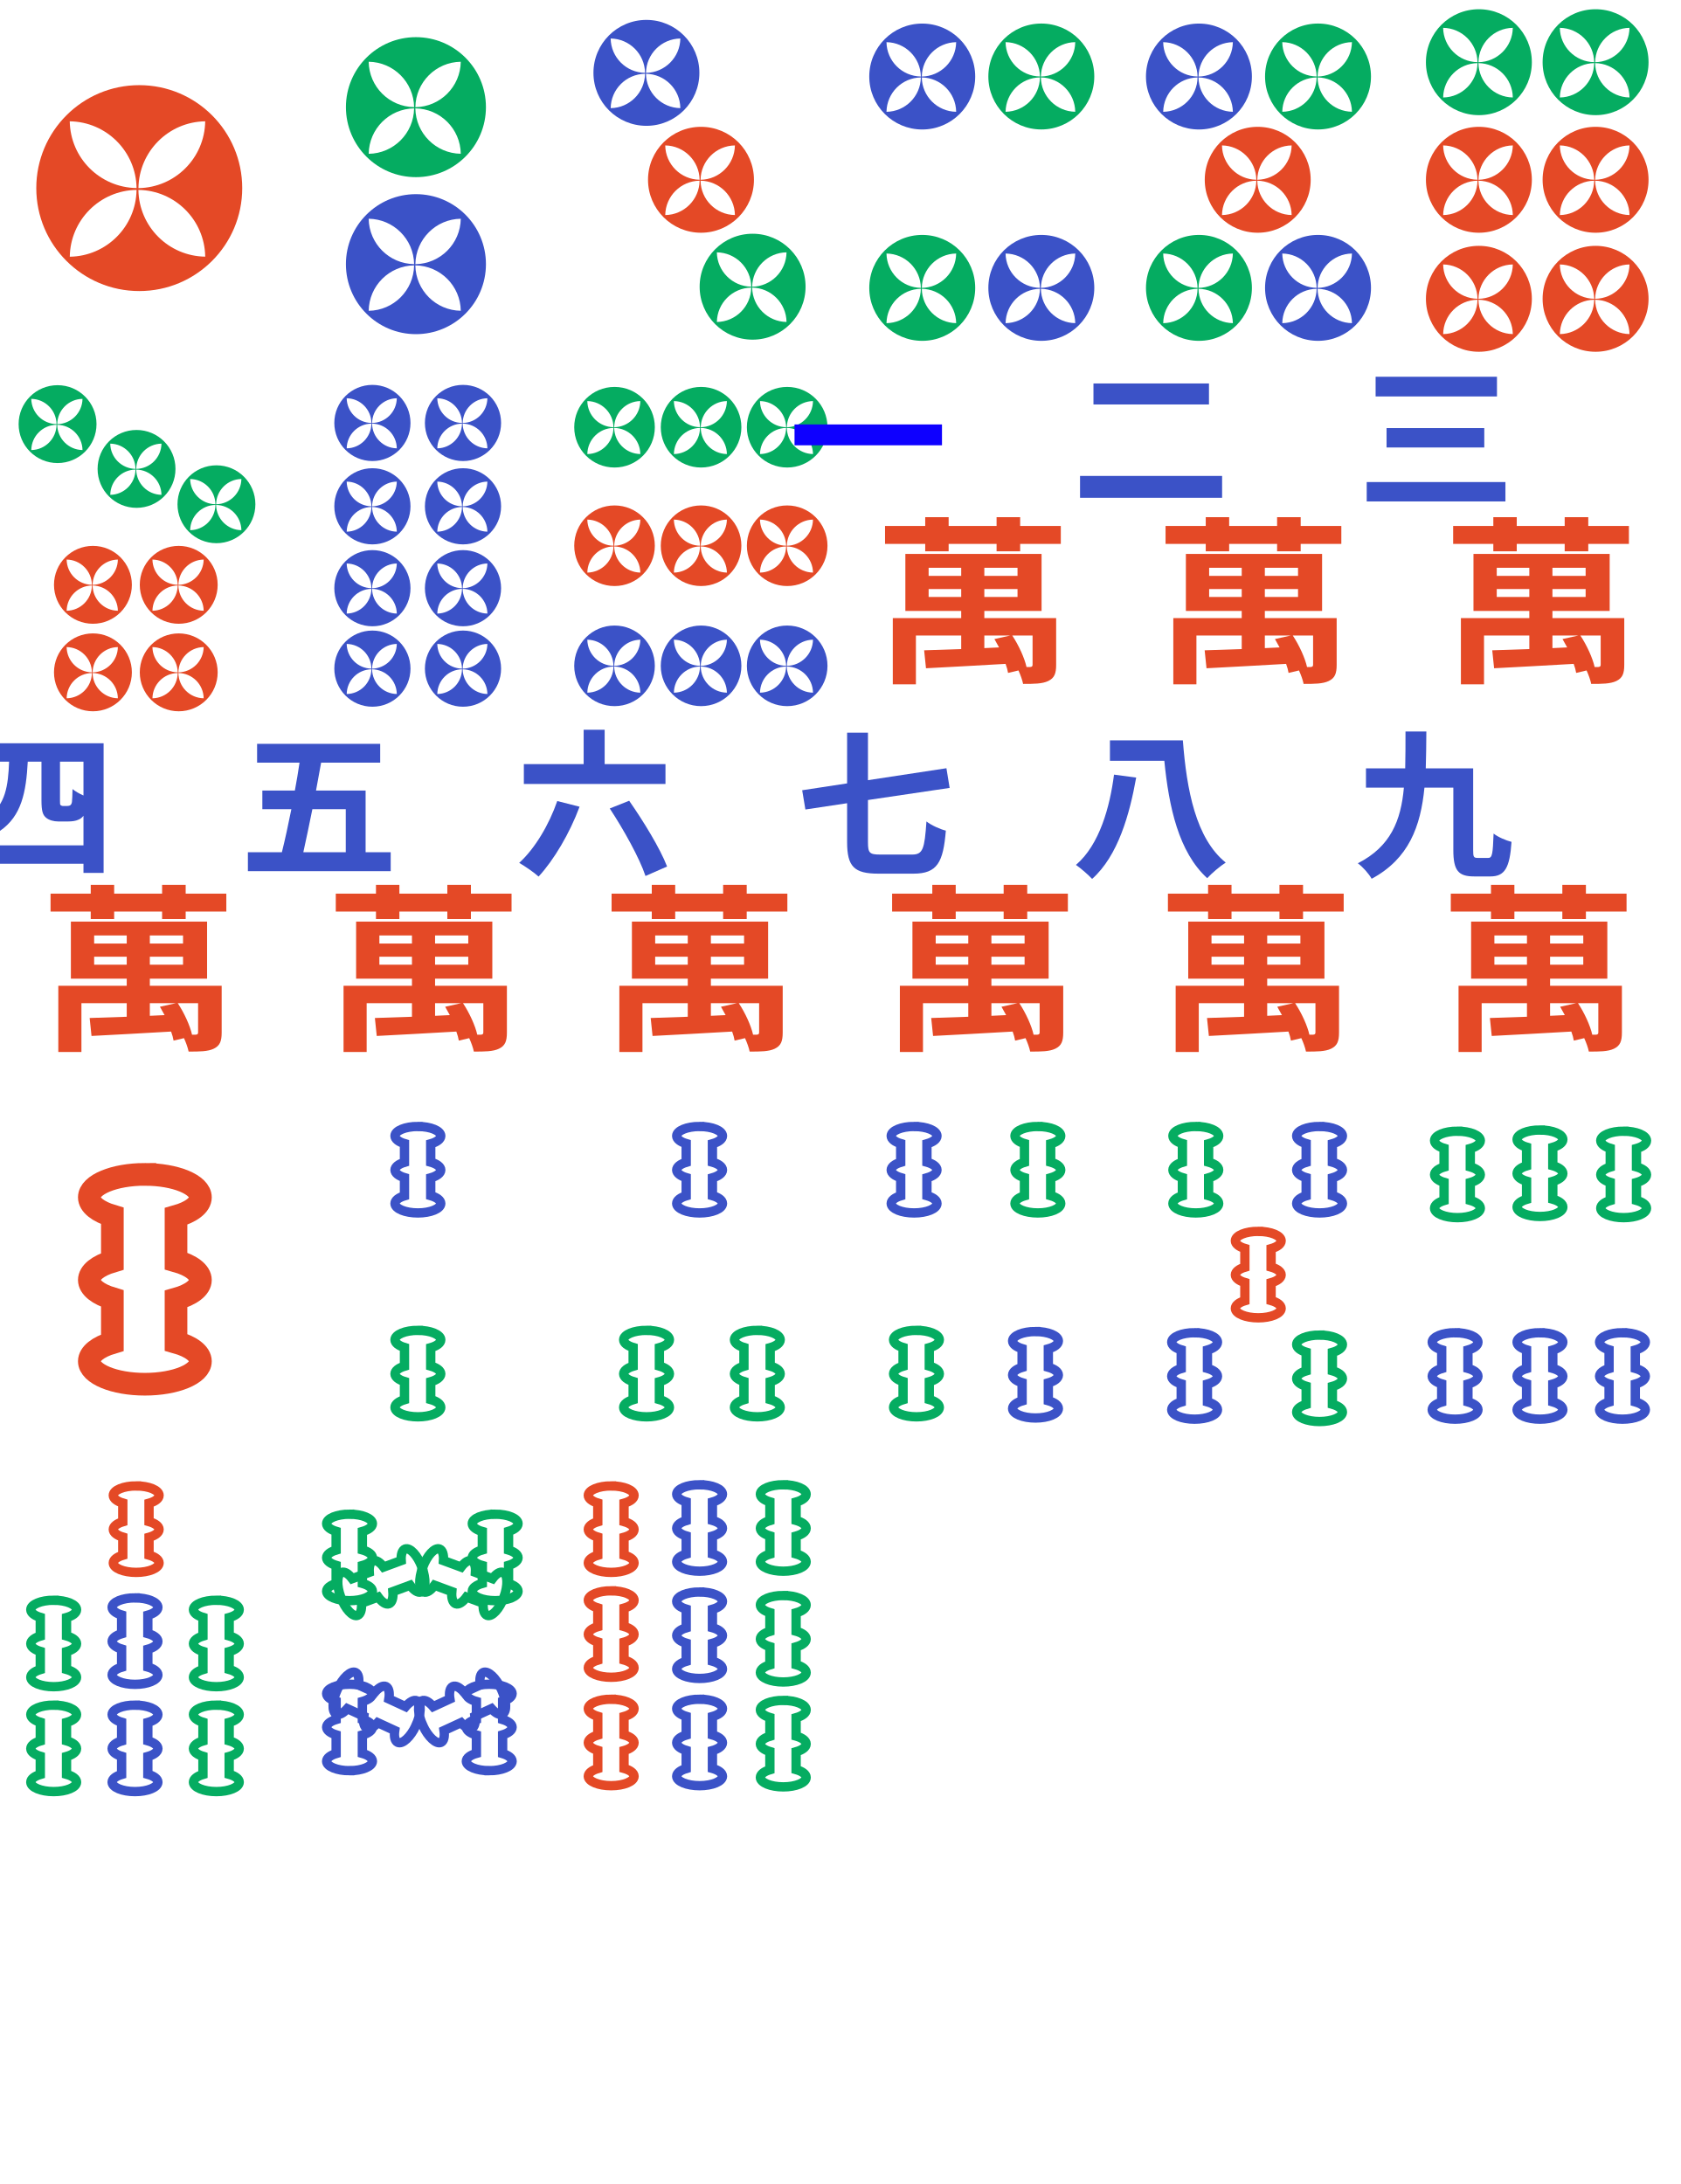
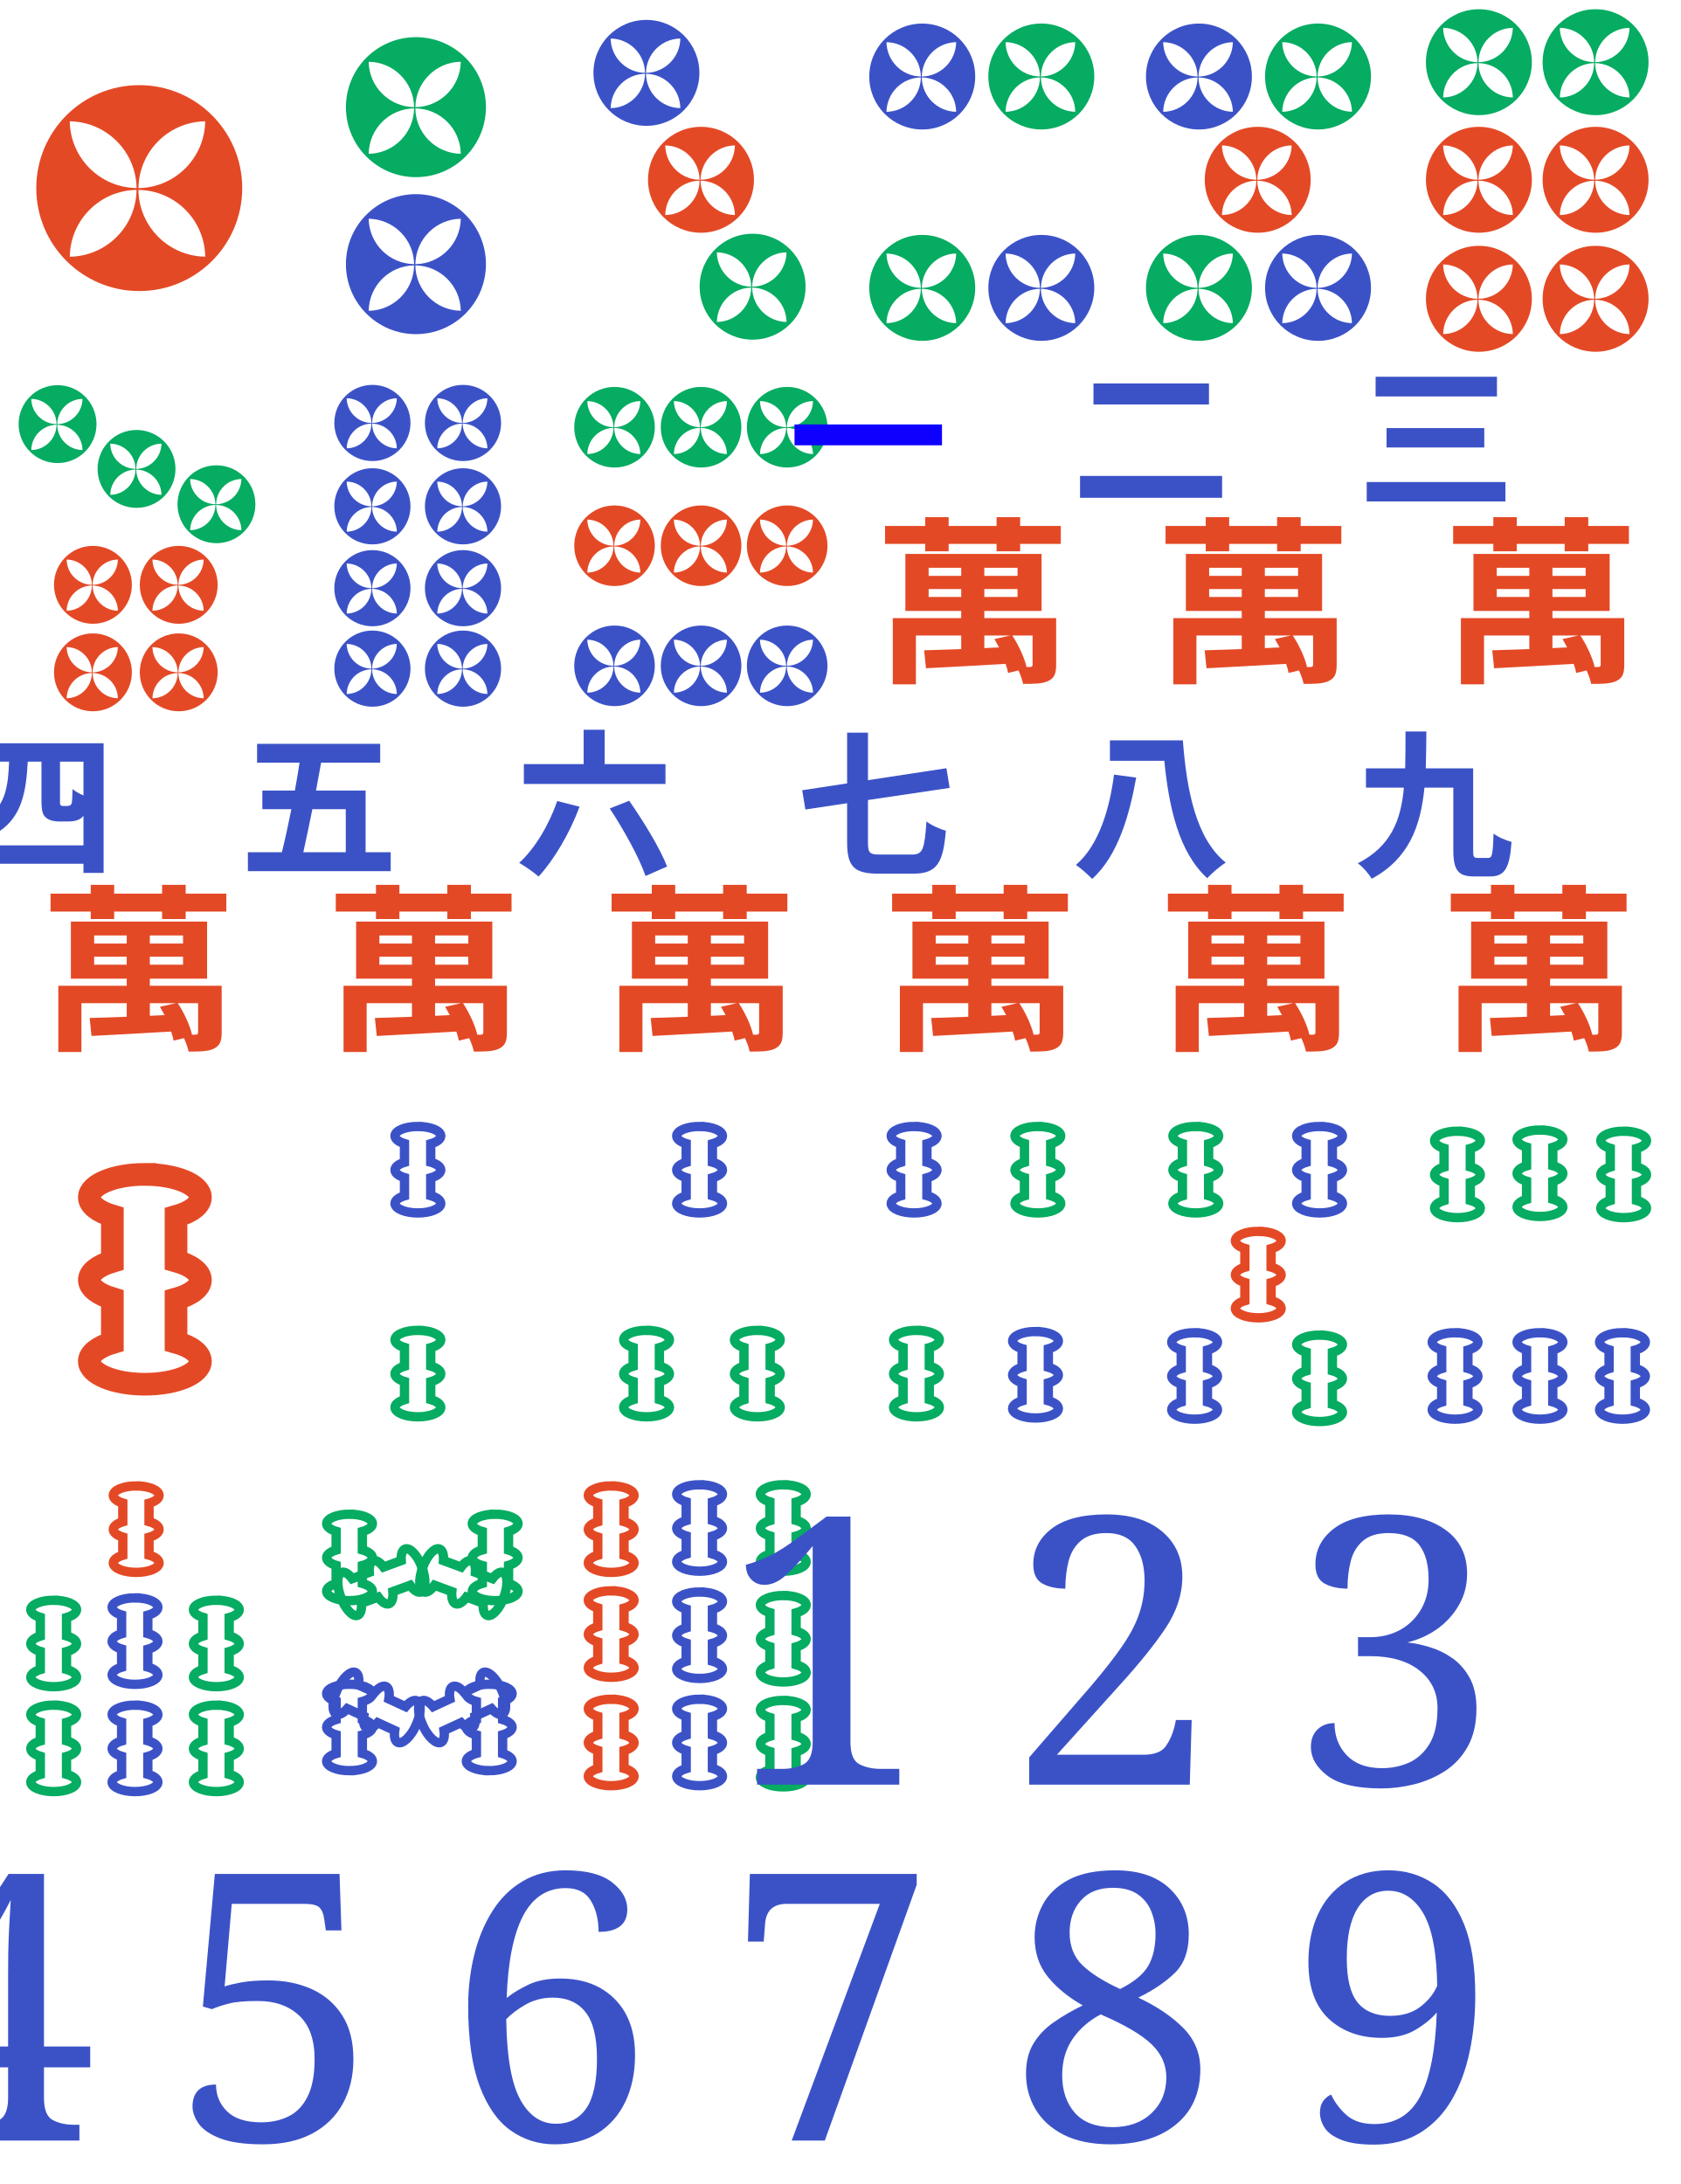
<svg xmlns="http://www.w3.org/2000/svg" xmlns:ns1="http://www.openswatchbook.org/uri/2009/osb" xmlns:xlink="http://www.w3.org/1999/xlink" width="180" height="234" viewBox="0 0 180 234" version="1.1" id="svg4256">
  <defs id="defs4258">
    <linearGradient id="linearGradient4208" ns1:paint="solid">
      <stop style="stop-color:#00ff00;stop-opacity:1;" offset="0" id="stop4210" />
    </linearGradient>
  </defs>
  <g id="Tile_01" transform="matrix(1.944135,0,0,1.944135,-26.58292,-22.84829)">
    <use height="100%" width="100%" transform="translate(-53.75,2.857143)" id="use4243" xlink:href="#path4202" y="0" x="0" />
  </g>
  <g id="Tile_02">
    <use height="100%" width="100%" transform="matrix(1.321789,0,0,1.321789,-46.97604,17.98335)" id="use4230" xlink:href="#path4228" y="0" x="0" />
    <use height="100%" width="100%" transform="matrix(1.321788,0,0,1.321788,-62.01308,-29.12134)" id="use4236" xlink:href="#path4226" y="0" x="0" />
  </g>
  <g id="Tile_03">
    <path style="opacity:1;fill:#3b52c7;fill-opacity:1;fill-rule:evenodd;stroke:none;stroke-width:0.1;stroke-miterlimit:4;stroke-dasharray:none;stroke-opacity:1" d="M 69.251,2.133 A 5.674,5.674 0 0 0 63.576,7.807 5.674,5.674 0 0 0 69.251,13.481 5.674,5.674 0 0 0 74.925,7.807 5.674,5.674 0 0 0 69.251,2.133 Z m 3.634,1.993 a 3.734,3.734 0 0 1 -3.679,3.682 3.734,3.734 0 0 1 3.679,-3.682 z m -7.464,0 a 3.734,3.734 0 0 1 3.682,3.678 3.734,3.734 0 0 1 -3.682,-3.678 z m 3.681,3.78 a 3.734,3.734 0 0 1 -3.679,3.682 3.734,3.734 0 0 1 3.679,-3.682 z m 0.102,0 A 3.734,3.734 0 0 1 72.886,11.585 3.734,3.734 0 0 1 69.203,7.906 Z" id="path4228" />
    <path style="opacity:1;fill:#e44926;fill-opacity:1;fill-rule:evenodd;stroke:none;stroke-width:0.1;stroke-miterlimit:4;stroke-dasharray:none;stroke-opacity:1" d="m 75.097,13.588 a 5.674,5.674 0 0 0 -5.674,5.674 5.674,5.674 0 0 0 5.674,5.674 5.674,5.674 0 0 0 5.674,-5.674 5.674,5.674 0 0 0 -5.674,-5.674 z m 3.634,1.993 a 3.734,3.734 0 0 1 -3.679,3.682 3.734,3.734 0 0 1 3.679,-3.682 z m -7.464,0 a 3.734,3.734 0 0 1 3.682,3.678 3.734,3.734 0 0 1 -3.682,-3.678 z m 3.681,3.78 a 3.734,3.734 0 0 1 -3.679,3.682 3.734,3.734 0 0 1 3.679,-3.682 z m 0.102,0 a 3.734,3.734 0 0 1 3.682,3.679 3.734,3.734 0 0 1 -3.682,-3.679 z" id="path4202" />
    <path id="path4226" d="m 80.627,25.044 a 5.674,5.674 0 0 0 -5.674,5.674 5.674,5.674 0 0 0 5.674,5.674 5.674,5.674 0 0 0 5.674,-5.674 5.674,5.674 0 0 0 -5.674,-5.674 z m 3.634,1.993 a 3.734,3.734 0 0 1 -3.679,3.682 3.734,3.734 0 0 1 3.679,-3.682 z m -7.464,0 a 3.734,3.734 0 0 1 3.682,3.678 3.734,3.734 0 0 1 -3.682,-3.678 z m 3.681,3.78 a 3.734,3.734 0 0 1 -3.679,3.682 3.734,3.734 0 0 1 3.679,-3.682 z m 0.102,0 a 3.734,3.734 0 0 1 3.682,3.679 3.734,3.734 0 0 1 -3.682,-3.679 z" style="opacity:1;fill:#05ac61;fill-opacity:1;fill-rule:evenodd;stroke:none;stroke-width:0.1;stroke-miterlimit:4;stroke-dasharray:none;stroke-opacity:1" />
  </g>
  <g id="Tile_04">
    <use height="100%" width="100%" transform="translate(29.54853,0.3925909)" id="use4251" xlink:href="#path4228" y="0" x="0" />
    <use height="100%" width="100%" transform="translate(18.17282,0.1262691)" id="use4257" xlink:href="#path4226" y="0" x="0" />
    <use height="100%" width="100%" transform="translate(42.30653,23.03736)" id="use4255" xlink:href="#path4228" y="0" x="0" />
    <use height="100%" width="100%" transform="translate(30.92958,-22.52185)" id="use4253" xlink:href="#path4226" y="0" x="0" />
  </g>
  <g id="Tile_05" transform="translate(29.64286,0)">
    <use x="0" y="0" xlink:href="#path4228" id="use4277" transform="translate(29.54853,0.3925909)" width="100%" height="100%" />
    <use x="0" y="0" xlink:href="#path4226" id="use4279" transform="translate(18.17282,0.1262691)" width="100%" height="100%" />
    <use x="0" y="0" xlink:href="#path4202" id="use4285" transform="translate(30,0)" width="100%" height="100%" />
    <use x="0" y="0" xlink:href="#path4228" id="use4281" transform="translate(42.30653,23.03736)" width="100%" height="100%" />
    <use x="0" y="0" xlink:href="#path4226" id="use4283" transform="translate(30.92958,-22.52185)" width="100%" height="100%" />
  </g>
  <g id="Tile_06">
    <use height="100%" width="100%" transform="translate(77.80695,-24.05426)" id="use4321" xlink:href="#path4226" y="0" x="0" />
    <use height="100%" width="100%" transform="translate(90.30795,-24.05463)" id="use4319" xlink:href="#path4226" y="0" x="0" />
    <use height="100%" width="100%" transform="translate(95.83823,12.75343)" id="use4307" xlink:href="#path4202" y="0" x="0" />
    <use height="100%" width="100%" transform="translate(83.33723,12.75318)" id="use4309" xlink:href="#path4202" y="0" x="0" />
    <use height="100%" width="100%" transform="translate(95.83822,0)" id="use4311" xlink:href="#path4202" y="0" x="0" />
    <use height="100%" width="100%" transform="translate(83.33759,0)" id="use4313" xlink:href="#path4202" y="0" x="0" />
  </g>
  <g id="Tile_07" transform="matrix(0.7352768,0,0,0.7352768,-106.5381,48.4967)">
    <use height="100%" width="100%" transform="translate(72.65505,-34.87325)" id="use4351" xlink:href="#path4226" y="0" x="0" />
    <use x="0" y="0" xlink:href="#path4226" id="use4339" transform="translate(84.16096,-28.34751)" width="100%" height="100%" />
    <use x="0" y="0" xlink:href="#path4226" id="use4341" transform="translate(95.80331,-23.19598)" width="100%" height="100%" />
    <use x="0" y="0" xlink:href="#path4202" id="use4343" transform="translate(95.83823,12.75343)" width="100%" height="100%" />
    <use x="0" y="0" xlink:href="#path4202" id="use4345" transform="translate(83.33723,12.75318)" width="100%" height="100%" />
    <use x="0" y="0" xlink:href="#path4202" id="use4347" transform="translate(95.83822,0)" width="100%" height="100%" />
    <use x="0" y="0" xlink:href="#path4202" id="use4349" transform="translate(83.33759,0)" width="100%" height="100%" />
  </g>
  <g id="Tile_08">
    <use height="100%" width="100%" transform="matrix(0.7190981,0,0,0.7190981,-9.902495,39.70402)" id="use4353" xlink:href="#path4228" y="0" x="0" />
    <use x="0" y="0" xlink:href="#path4228" id="use4356" transform="matrix(0.7190981,0,0,0.7190981,-9.902495,48.63318)" width="100%" height="100%" />
    <use height="100%" width="100%" transform="matrix(0.7190981,0,0,0.7190981,-9.902495,57.40704)" id="use4358" xlink:href="#path4228" y="0" x="0" />
    <use x="0" y="0" xlink:href="#path4228" id="use4360" transform="matrix(0.7190981,0,0,0.7190981,-9.902495,66.02562)" width="100%" height="100%" />
    <use x="0" y="0" xlink:href="#path4228" id="use4362" transform="matrix(0.7190981,0,0,0.7190981,-0.1968908,39.70402)" width="100%" height="100%" />
    <use height="100%" width="100%" transform="matrix(0.7190981,0,0,0.7190981,-0.1968908,48.63318)" id="use4364" xlink:href="#path4228" y="0" x="0" />
    <use x="0" y="0" xlink:href="#path4228" id="use4366" transform="matrix(0.7190981,0,0,0.7190981,-0.1968908,57.40704)" width="100%" height="100%" />
    <use height="100%" width="100%" transform="matrix(0.7190981,0,0,0.7190981,-0.1968908,66.02562)" id="use4368" xlink:href="#path4228" y="0" x="0" />
  </g>
  <g id="Tile_09">
    <use height="100%" width="100%" transform="matrix(0.7609582,0,0,0.7609582,13.13734,65.39929)" id="use4386" xlink:href="#path4228" y="0" x="0" />
    <use height="100%" width="100%" transform="matrix(0.7609582,0,0,0.7609582,8.688554,43.8151)" id="use4383" xlink:href="#path4202" y="0" x="0" />
    <use height="100%" width="100%" transform="matrix(0.7609582,0,0,0.7609582,4.480608,22.39828)" id="use4380" xlink:href="#path4226" y="0" x="0" />
    <use x="0" y="0" xlink:href="#path4228" id="use4389" transform="matrix(0.7609582,0,0,0.7609582,22.40959,65.39929)" width="100%" height="100%" />
    <use x="0" y="0" xlink:href="#path4202" id="use4391" transform="matrix(0.7609582,0,0,0.7609582,17.9608,43.8151)" width="100%" height="100%" />
    <use x="0" y="0" xlink:href="#path4226" id="use4393" transform="matrix(0.7609582,0,0,0.7609582,13.75286,22.39828)" width="100%" height="100%" />
    <use height="100%" width="100%" transform="matrix(0.7609582,0,0,0.7609582,31.6338,65.39929)" id="use4395" xlink:href="#path4228" y="0" x="0" />
    <use height="100%" width="100%" transform="matrix(0.7609582,0,0,0.7609582,27.18501,43.8151)" id="use4397" xlink:href="#path4202" y="0" x="0" />
    <use height="100%" width="100%" transform="matrix(0.7609582,0,0,0.7609582,22.97706,22.39828)" id="use4399" xlink:href="#path4226" y="0" x="0" />
  </g>
  <g id="Tile_10" transform="translate(89.90358,-157.0787)">
    <text transform="scale(1.063656,0.9401539)" id="text4330" y="243.236" x="3.369" style="font-style:normal;font-variant:normal;font-weight:bold;font-stretch:normal;font-size:20.259px;line-height:125%;font-family:UnBatang;-inkscape-font-specification:'UnBatang Bold';letter-spacing:0px;word-spacing:0px;fill:#e44926;fill-opacity:1;stroke:none;stroke-width:1px;stroke-linecap:butt;stroke-linejoin:miter;stroke-opacity:1" xml:space="preserve">
      <tspan y="243.236" x="3.369" id="tspan4332">萬</tspan>
    </text>
    <text id="text4334" y="210.306" x="14.173" style="font-style:normal;font-variant:normal;font-weight:bold;font-stretch:normal;font-size:17.041px;line-height:125%;font-family:unbatang;-inkscape-font-specification:'unbatang Bold';text-align:center;letter-spacing:0px;word-spacing:0px;text-anchor:middle;fill:#0e00ff;fill-opacity:1;stroke:none;stroke-width:1px;stroke-linecap:butt;stroke-linejoin:miter;stroke-opacity:1" xml:space="preserve">
      <tspan y="210.306" x="14.173" id="tspan4336">一</tspan>
    </text>
  </g>
  <g transform="translate(119.9556,-157.0787)" id="Tile_11">
    <text xml:space="preserve" style="font-style:normal;font-variant:normal;font-weight:bold;font-stretch:normal;font-size:20.259px;line-height:125%;font-family:UnBatang;-inkscape-font-specification:'UnBatang Bold';letter-spacing:0px;word-spacing:0px;fill:#e44926;fill-opacity:1;stroke:none;stroke-width:1px;stroke-linecap:butt;stroke-linejoin:miter;stroke-opacity:1" x="3.369" y="243.236" id="text4355" transform="scale(1.063656,0.9401539)">
      <tspan id="tspan4357" x="3.369" y="243.236">萬</tspan>
    </text>
    <text xml:space="preserve" style="font-style:normal;font-variant:normal;font-weight:bold;font-stretch:normal;font-size:17.041px;line-height:125%;font-family:unbatang;-inkscape-font-specification:'unbatang Bold';text-align:center;letter-spacing:0px;word-spacing:0px;text-anchor:middle;fill:#3b52c7;fill-opacity:1;stroke:none;stroke-width:1px;stroke-linecap:butt;stroke-linejoin:miter;stroke-opacity:1" x="14.426" y="210.306" id="text4359">
      <tspan id="tspan4361" x="14.426" y="210.306">二</tspan>
    </text>
  </g>
  <g id="Tile_12" transform="translate(150.7653,-157.0787)">
    <text transform="scale(1.063656,0.9401539)" id="text4365" y="243.236" x="3.369" style="font-style:normal;font-variant:normal;font-weight:bold;font-stretch:normal;font-size:20.259px;line-height:125%;font-family:UnBatang;-inkscape-font-specification:'UnBatang Bold';letter-spacing:0px;word-spacing:0px;fill:#e44926;fill-opacity:1;stroke:none;stroke-width:1px;stroke-linecap:butt;stroke-linejoin:miter;stroke-opacity:1" xml:space="preserve">
      <tspan y="243.236" x="3.369" id="tspan4367">萬</tspan>
    </text>
    <text id="text4369" y="210.306" x="14.173" style="font-style:normal;font-variant:normal;font-weight:bold;font-stretch:normal;font-size:17.041px;line-height:125%;font-family:unbatang;-inkscape-font-specification:'unbatang Bold';text-align:center;letter-spacing:0px;word-spacing:0px;text-anchor:middle;fill:#3b52c7;fill-opacity:1;stroke:none;stroke-width:1px;stroke-linecap:butt;stroke-linejoin:miter;stroke-opacity:1" xml:space="preserve">
      <tspan y="210.306" x="14.173" id="tspan4371">三</tspan>
    </text>
  </g>
  <g transform="translate(0.50507,-117.6828)" id="Tile_13">
    <text xml:space="preserve" style="font-style:normal;font-variant:normal;font-weight:bold;font-stretch:normal;font-size:20.259px;line-height:125%;font-family:UnBatang;-inkscape-font-specification:'UnBatang Bold';letter-spacing:0px;word-spacing:0px;fill:#e44926;fill-opacity:1;stroke:none;stroke-width:1px;stroke-linecap:butt;stroke-linejoin:miter;stroke-opacity:1" x="3.369" y="243.236" id="text4375" transform="scale(1.063656,0.9401539)">
      <tspan id="tspan4377" x="3.369" y="243.236">萬</tspan>
    </text>
    <text xml:space="preserve" style="font-style:normal;font-variant:normal;font-weight:bold;font-stretch:normal;font-size:17.041px;line-height:125%;font-family:unbatang;-inkscape-font-specification:'unbatang Bold';text-align:center;letter-spacing:0px;word-spacing:0px;text-anchor:middle;fill:#3b52c7;fill-opacity:1;stroke:none;stroke-width:1px;stroke-linecap:butt;stroke-linejoin:miter;stroke-opacity:1" x="14.426" y="210.306" id="text4379">
      <tspan id="tspan4381" x="14.426" y="210.306">四</tspan>
    </text>
  </g>
  <g id="Tile_14" transform="translate(31.06218,-117.6828)">
    <text transform="scale(1.063656,0.9401539)" id="text4385" y="243.236" x="3.369" style="font-style:normal;font-variant:normal;font-weight:bold;font-stretch:normal;font-size:20.259px;line-height:125%;font-family:UnBatang;-inkscape-font-specification:'UnBatang Bold';letter-spacing:0px;word-spacing:0px;fill:#e44926;fill-opacity:1;stroke:none;stroke-width:1px;stroke-linecap:butt;stroke-linejoin:miter;stroke-opacity:1" xml:space="preserve">
      <tspan y="243.236" x="3.369" id="tspan4387">萬</tspan>
    </text>
    <text id="text4389" y="210.306" x="14.173" style="font-style:normal;font-variant:normal;font-weight:bold;font-stretch:normal;font-size:17.041px;line-height:125%;font-family:unbatang;-inkscape-font-specification:'unbatang Bold';text-align:center;letter-spacing:0px;word-spacing:0px;text-anchor:middle;fill:#3b52c7;fill-opacity:1;stroke:none;stroke-width:1px;stroke-linecap:butt;stroke-linejoin:miter;stroke-opacity:1" xml:space="preserve">
      <tspan y="210.306" x="14.173" id="tspan4391">五</tspan>
    </text>
  </g>
  <g transform="translate(60.60915,-117.6828)" id="Tile_15">
    <text xml:space="preserve" style="font-style:normal;font-variant:normal;font-weight:bold;font-stretch:normal;font-size:20.259px;line-height:125%;font-family:UnBatang;-inkscape-font-specification:'UnBatang Bold';letter-spacing:0px;word-spacing:0px;fill:#e44926;fill-opacity:1;stroke:none;stroke-width:1px;stroke-linecap:butt;stroke-linejoin:miter;stroke-opacity:1" x="3.369" y="243.236" id="text4395" transform="scale(1.063656,0.9401539)">
      <tspan id="tspan4397" x="3.369" y="243.236">萬</tspan>
    </text>
    <text xml:space="preserve" style="font-style:normal;font-variant:normal;font-weight:bold;font-stretch:normal;font-size:17.041px;line-height:125%;font-family:unbatang;-inkscape-font-specification:'unbatang Bold';text-align:center;letter-spacing:0px;word-spacing:0px;text-anchor:middle;fill:#3b52c7;fill-opacity:1;stroke:none;stroke-width:1px;stroke-linecap:butt;stroke-linejoin:miter;stroke-opacity:1" x="14.173" y="210.306" id="text4399">
      <tspan id="tspan4401" x="14.173" y="210.306">六</tspan>
    </text>
  </g>
  <g id="Tile_16" transform="translate(90.66118,-117.6828)">
    <text transform="scale(1.063656,0.9401539)" id="text4405" y="243.236" x="3.369" style="font-style:normal;font-variant:normal;font-weight:bold;font-stretch:normal;font-size:20.259px;line-height:125%;font-family:UnBatang;-inkscape-font-specification:'UnBatang Bold';letter-spacing:0px;word-spacing:0px;fill:#e44926;fill-opacity:1;stroke:none;stroke-width:1px;stroke-linecap:butt;stroke-linejoin:miter;stroke-opacity:1" xml:space="preserve">
      <tspan y="243.236" x="3.369" id="tspan4407">萬</tspan>
    </text>
    <text id="text4409" y="210.306" x="14.173" style="font-style:normal;font-variant:normal;font-weight:bold;font-stretch:normal;font-size:17.041px;line-height:125%;font-family:unbatang;-inkscape-font-specification:'unbatang Bold';text-align:center;letter-spacing:0px;word-spacing:0px;text-anchor:middle;fill:#3b52c7;fill-opacity:1;stroke:none;stroke-width:1px;stroke-linecap:butt;stroke-linejoin:miter;stroke-opacity:1" xml:space="preserve">
      <tspan y="210.306" x="14.173" id="tspan4411">七</tspan>
    </text>
  </g>
  <g transform="translate(120.2082,-117.6828)" id="Tile_17">
    <text xml:space="preserve" style="font-style:normal;font-variant:normal;font-weight:bold;font-stretch:normal;font-size:20.259px;line-height:125%;font-family:UnBatang;-inkscape-font-specification:'UnBatang Bold';letter-spacing:0px;word-spacing:0px;fill:#e44926;fill-opacity:1;stroke:none;stroke-width:1px;stroke-linecap:butt;stroke-linejoin:miter;stroke-opacity:1" x="3.369" y="243.236" id="text4415" transform="scale(1.063656,0.9401539)">
      <tspan id="tspan4417" x="3.369" y="243.236">萬</tspan>
    </text>
    <text xml:space="preserve" style="font-style:normal;font-variant:normal;font-weight:bold;font-stretch:normal;font-size:17.041px;line-height:125%;font-family:unbatang;-inkscape-font-specification:'unbatang Bold';text-align:center;letter-spacing:0px;word-spacing:0px;text-anchor:middle;fill:#3b52c7;fill-opacity:1;stroke:none;stroke-width:1px;stroke-linecap:butt;stroke-linejoin:miter;stroke-opacity:1" x="14.173" y="210.306" id="text4419">
      <tspan id="tspan4421" x="14.173" y="210.306">八</tspan>
    </text>
  </g>
  <g id="Tile_18" transform="translate(150.5127,-117.6828)">
    <text transform="scale(1.063656,0.9401539)" id="text4425" y="243.236" x="3.369" style="font-style:normal;font-variant:normal;font-weight:bold;font-stretch:normal;font-size:20.259px;line-height:125%;font-family:UnBatang;-inkscape-font-specification:'UnBatang Bold';letter-spacing:0px;word-spacing:0px;fill:#e44926;fill-opacity:1;stroke:none;stroke-width:1px;stroke-linecap:butt;stroke-linejoin:miter;stroke-opacity:1" xml:space="preserve">
      <tspan y="243.236" x="3.369" id="tspan4427">萬</tspan>
    </text>
    <text id="text4429" y="210.306" x="14.173" style="font-style:normal;font-variant:normal;font-weight:bold;font-stretch:normal;font-size:17.041px;line-height:125%;font-family:unbatang;-inkscape-font-specification:'unbatang Bold';text-align:center;letter-spacing:0px;word-spacing:0px;text-anchor:middle;fill:#3b52c7;fill-opacity:1;stroke:none;stroke-width:1px;stroke-linecap:butt;stroke-linejoin:miter;stroke-opacity:1" xml:space="preserve">
      <tspan y="210.306" x="14.173" id="tspan4431">九</tspan>
    </text>
  </g>
  <g id="Tile_23">
    <path id="path4251" d="m 134.798,131.93 a 2.453,1.015 0 0 0 -2.453,1.014 2.453,1.015 0 0 0 1.018,0.822 l 0,2.006 a 2.453,1.015 0 0 0 -1.018,0.822 2.453,1.015 0 0 0 1.018,0.82 l 0,1.947 a 2.453,1.015 0 0 0 -1.018,0.82 2.453,1.015 0 0 0 2.453,1.015 2.453,1.015 0 0 0 2.453,-1.015 2.453,1.015 0 0 0 -1.078,-0.837 l 0,-1.91 a 2.453,1.015 0 0 0 1.078,-0.84 2.453,1.015 0 0 0 -1.078,-0.839 l 0,-1.969 a 2.453,1.015 0 0 0 1.078,-0.841 2.453,1.015 0 0 0 -2.453,-1.014 z" style="fill:none;fill-opacity:1;stroke:#e44926;stroke-width:1;stroke-miterlimit:4;stroke-dasharray:none;stroke-opacity:1" />
    <path style="fill:none;fill-opacity:1;stroke:#05ac61;stroke-width:1;stroke-miterlimit:4;stroke-dasharray:none;stroke-opacity:1" d="m 128.106,120.692 a 2.453,1.015 0 0 0 -2.453,1.014 2.453,1.015 0 0 0 1.018,0.822 l 0,2.006 a 2.453,1.015 0 0 0 -1.018,0.822 2.453,1.015 0 0 0 1.018,0.82 l 0,1.947 a 2.453,1.015 0 0 0 -1.018,0.82 2.453,1.015 0 0 0 2.453,1.015 2.453,1.015 0 0 0 2.453,-1.015 2.453,1.015 0 0 0 -1.078,-0.837 l 0,-1.91 a 2.453,1.015 0 0 0 1.078,-0.84 2.453,1.015 0 0 0 -1.078,-0.839 l 0,-1.969 a 2.453,1.015 0 0 0 1.078,-0.841 2.453,1.015 0 0 0 -2.453,-1.014 z" id="path4262" />
    <path id="path4266" d="m 141.364,120.692 a 2.453,1.015 0 0 0 -2.453,1.014 2.453,1.015 0 0 0 1.018,0.822 l 0,2.006 a 2.453,1.015 0 0 0 -1.018,0.822 2.453,1.015 0 0 0 1.018,0.82 l 0,1.947 a 2.453,1.015 0 0 0 -1.018,0.82 2.453,1.015 0 0 0 2.453,1.015 2.453,1.015 0 0 0 2.453,-1.015 2.453,1.015 0 0 0 -1.078,-0.837 l 0,-1.91 a 2.453,1.015 0 0 0 1.078,-0.84 2.453,1.015 0 0 0 -1.078,-0.839 l 0,-1.969 a 2.453,1.015 0 0 0 1.078,-0.841 2.453,1.015 0 0 0 -2.453,-1.014 z" style="fill:none;fill-opacity:1;stroke:#3b52c7;stroke-width:1;stroke-miterlimit:4;stroke-dasharray:none;stroke-opacity:1" />
    <use height="100%" width="100%" transform="translate(-13.38452,22.09709)" id="use4268" xlink:href="#path4266" y="0" x="0" />
    <use height="100%" width="100%" transform="translate(13.25825,22.34962)" id="use4270" xlink:href="#path4262" y="0" x="0" />
  </g>
  <g id="Tile_22">
    <use height="100%" width="100%" transform="translate(-43.43656,0)" id="use4272" xlink:href="#path4266" y="0" x="0" />
    <use height="100%" width="100%" transform="translate(-16.92006,0)" id="use4274" xlink:href="#path4262" y="0" x="0" />
    <use x="0" y="0" xlink:href="#path4262" id="use4276" transform="translate(-29.92577,21.84455)" width="100%" height="100%" />
    <use x="0" y="0" xlink:href="#path4266" id="use4278" transform="translate(-30.43085,21.97082)" width="100%" height="100%" />
  </g>
  <g id="Tile_21">
    <use height="100%" width="100%" transform="translate(-46.97209,21.84455)" id="use4280" xlink:href="#path4262" y="0" x="0" />
    <use x="0" y="0" xlink:href="#path4262" id="use4282" transform="translate(-58.84139,21.84455)" width="100%" height="100%" />
    <use x="0" y="0" xlink:href="#path4266" id="use4284" transform="translate(-66.41753,0)" width="100%" height="100%" />
  </g>
  <g id="Tile_20">
    <use height="100%" width="100%" transform="translate(-83.33759,21.84455)" id="use4286" xlink:href="#path4262" y="0" x="0" />
    <use height="100%" width="100%" transform="translate(-96.59584,0)" id="use4288" xlink:href="#path4266" y="0" x="0" />
  </g>
  <g id="Tile_26">
    <use x="0" y="0" xlink:href="#path4262" id="use4290" transform="translate(-90.66119,41.54252)" width="100%" height="100%" />
    <use height="100%" width="100%" transform="matrix(0.3462617,0.938138,-0.938138,0.3462617,114.0688,5.943158)" id="use4292" xlink:href="#path4262" y="0" x="0" />
    <use height="100%" width="100%" transform="matrix(-1,0,0,1,181.153,41.54252)" id="use4294" xlink:href="#path4262" y="0" x="0" />
    <use x="0" y="0" xlink:href="#path4262" id="use4296" transform="matrix(-0.3462617,0.938138,0.938138,0.3462617,-23.577,5.943158)" width="100%" height="100%" />
    <use x="0" y="0" xlink:href="#path4266" id="use4298" transform="matrix(1,0,0,-1,-103.9194,310.41)" width="100%" height="100%" />
    <use height="100%" width="100%" transform="matrix(0.4189894,-0.9079911,-0.9079911,-0.4189894,94.91357,363.8055)" id="use4300" xlink:href="#path4266" y="0" x="0" />
    <use height="100%" width="100%" transform="matrix(-1,0,0,-1,193.7754,310.41)" id="use4302" xlink:href="#path4266" y="0" x="0" />
    <use x="0" y="0" xlink:href="#path4266" id="use4304" transform="matrix(-0.4189894,-0.9079911,0.9079911,-0.4189894,-5.057647,363.8055)" width="100%" height="100%" />
  </g>
  <g id="Tile_24">
    <use x="0" y="0" xlink:href="#path4262" id="use4306" transform="translate(28.03173,0.5050764)" width="100%" height="100%" />
    <use height="100%" width="100%" transform="translate(36.87057,0.3788073)" id="use4308" xlink:href="#path4262" y="0" x="0" />
    <use x="0" y="0" xlink:href="#path4262" id="use4310" transform="translate(45.83567,0.5050764)" width="100%" height="100%" />
    <use x="0" y="0" xlink:href="#path4266" id="use4312" transform="translate(14.52094,22.09709)" width="100%" height="100%" />
    <use height="100%" width="100%" transform="translate(23.61232,22.09709)" id="use4314" xlink:href="#path4266" y="0" x="0" />
    <use x="0" y="0" xlink:href="#path4266" id="use4316" transform="translate(32.45115,22.09709)" width="100%" height="100%" />
  </g>
  <g id="Tile_19">
    <use height="100%" width="100%" transform="matrix(2.42664,0,0,2.42664,-311.5864,-194.3221)" id="use4320" xlink:href="#path4251" y="0" x="0" />
  </g>
  <g id="Tile_27">
    <use height="100%" width="100%" transform="translate(-44.19417,50.25509)" id="use4330" xlink:href="#path4262" y="0" x="0" />
    <use x="0" y="0" xlink:href="#path4262" id="use4332" transform="translate(-44.19417,61.49304)" width="100%" height="100%" />
    <use x="0" y="0" xlink:href="#path4251" id="use4336" transform="translate(-69.32172,27.27412)" width="100%" height="100%" />
    <use height="100%" width="100%" transform="translate(-69.32172,38.51207)" id="use4338" xlink:href="#path4251" y="0" x="0" />
    <use x="0" y="0" xlink:href="#path4251" id="use4340" transform="translate(-69.32172,50.12882)" width="100%" height="100%" />
    <use height="100%" width="100%" transform="translate(-66.41753,49.87628)" id="use4342" xlink:href="#path4266" y="0" x="0" />
    <use x="0" y="0" xlink:href="#path4266" id="use4344" transform="translate(-66.41753,61.36677)" width="100%" height="100%" />
    <use x="0" y="0" xlink:href="#path4266" id="use4346" transform="translate(-66.41753,38.3858)" width="100%" height="100%" />
    <use x="0" y="0" xlink:href="#path4262" id="use4359" transform="translate(-44.19417,38.3858)" width="100%" height="100%" />
  </g>
  <g id="Tile_25">
    <use height="100%" width="100%" transform="translate(-120.2082,27.27412)" id="use4322" xlink:href="#path4251" y="0" x="0" />
    <use x="0" y="0" xlink:href="#path4266" id="use4324" transform="translate(-126.9004,50.50763)" width="100%" height="100%" />
    <use x="0" y="0" xlink:href="#path4262" id="use4326" transform="translate(-122.3547,50.76017)" width="100%" height="100%" />
    <use height="100%" width="100%" transform="translate(-122.3547,61.99811)" id="use4328" xlink:href="#path4262" y="0" x="0" />
    <use height="100%" width="100%" transform="translate(-126.9004,61.99811)" id="use4334" xlink:href="#path4266" y="0" x="0" />
    <use height="100%" width="100%" transform="translate(-104.9296,50.76017)" id="use4361" xlink:href="#path4262" y="0" x="0" />
    <use x="0" y="0" xlink:href="#path4262" id="use4363" transform="translate(-104.9296,61.99811)" width="100%" height="100%" />
  </g>
+   <text xml:space="preserve" style="font-style:normal;font-weight:normal;font-size:40px;line-height:125%;font-family:'Ume Mincho S3';text-align:center;letter-spacing:0px;word-spacing:0px;text-anchor:middle;fill:#3b52c7;fill-opacity:1;stroke:none;stroke-width:1px;stroke-linecap:butt;stroke-linejoin:miter;stroke-opacity:1;-inkscape-font-specification:'Ume Mincho S3';font-stretch:normal;font-variant:normal;" x="104.046" y="191.212" id="text4305">
+     <tspan id="tspan4307" x="104.046" y="191.212" style="-inkscape-font-specification:UnBatang;font-family:UnBatang;font-weight:normal;font-style:normal;font-stretch:normal;font-variant:normal">1</tspan>
+   </text>
+   <text id="text4309" y="191.212" x="134.603" style="font-style:normal;font-variant:normal;font-weight:normal;font-stretch:normal;font-size:40px;line-height:125%;font-family:'Ume Mincho S3';-inkscape-font-specification:'Ume Mincho S3';text-align:center;letter-spacing:0px;word-spacing:0px;text-anchor:middle;fill:#3b52c7;fill-opacity:1;stroke:none;stroke-width:1px;stroke-linecap:butt;stroke-linejoin:miter;stroke-opacity:1" xml:space="preserve">
+     <tspan style="font-style:normal;font-variant:normal;font-weight:normal;font-stretch:normal;font-family:UnBatang;-inkscape-font-specification:UnBatang" y="191.212" x="134.603" id="tspan4311">2</tspan>
+   </text>
+   <text xml:space="preserve" style="font-style:normal;font-variant:normal;font-weight:normal;font-stretch:normal;font-size:40px;line-height:125%;font-family:'Ume Mincho S3';-inkscape-font-specification:'Ume Mincho S3';text-align:center;letter-spacing:0px;word-spacing:0px;text-anchor:middle;fill:#3b52c7;fill-opacity:1;stroke:none;stroke-width:1px;stroke-linecap:butt;stroke-linejoin:miter;stroke-opacity:1" x="164.907" y="191.212" id="text4313">
+     <tspan id="tspan4315" x="164.907" y="191.212" style="font-style:normal;font-variant:normal;font-weight:normal;font-stretch:normal;font-family:UnBatang;-inkscape-font-specification:UnBatang">3</tspan>
+   </text>
+   <text id="text4317" y="229.345" x="164.907" style="font-style:normal;font-variant:normal;font-weight:normal;font-stretch:normal;font-size:40px;line-height:125%;font-family:'Ume Mincho S3';-inkscape-font-specification:'Ume Mincho S3';text-align:center;letter-spacing:0px;word-spacing:0px;text-anchor:middle;fill:#3b52c7;fill-opacity:1;stroke:none;stroke-width:1px;stroke-linecap:butt;stroke-linejoin:miter;stroke-opacity:1" xml:space="preserve">
+     <tspan style="font-style:normal;font-variant:normal;font-weight:normal;font-stretch:normal;font-family:UnBatang;-inkscape-font-specification:UnBatang" y="229.345" x="164.907" id="tspan4319">9</tspan>
+   </text>
+   <text xml:space="preserve" style="font-style:normal;font-variant:normal;font-weight:normal;font-stretch:normal;font-size:40px;line-height:125%;font-family:'Ume Mincho S3';-inkscape-font-specification:'Ume Mincho S3';text-align:center;letter-spacing:0px;word-spacing:0px;text-anchor:middle;fill:#3b52c7;fill-opacity:1;stroke:none;stroke-width:1px;stroke-linecap:butt;stroke-linejoin:miter;stroke-opacity:1" x="134.855" y="229.345" id="text4321">
+     <tspan id="tspan4323" x="134.855" y="229.345" style="font-style:normal;font-variant:normal;font-weight:normal;font-stretch:normal;font-family:UnBatang;-inkscape-font-specification:UnBatang">8</tspan>
+   </text>
+   <text id="text4325" y="229.345" x="104.551" style="font-style:normal;font-variant:normal;font-weight:normal;font-stretch:normal;font-size:40px;line-height:125%;font-family:'Ume Mincho S3';-inkscape-font-specification:'Ume Mincho S3';text-align:center;letter-spacing:0px;word-spacing:0px;text-anchor:middle;fill:#3b52c7;fill-opacity:1;stroke:none;stroke-width:1px;stroke-linecap:butt;stroke-linejoin:miter;stroke-opacity:1" xml:space="preserve">
+     <tspan style="font-style:normal;font-variant:normal;font-weight:normal;font-stretch:normal;font-family:UnBatang;-inkscape-font-specification:UnBatang" y="229.345" x="104.551" id="tspan4327">7</tspan>
+   </text>
+   <text xml:space="preserve" style="font-style:normal;font-variant:normal;font-weight:normal;font-stretch:normal;font-size:40px;line-height:125%;font-family:'Ume Mincho S3';-inkscape-font-specification:'Ume Mincho S3';text-align:center;letter-spacing:0px;word-spacing:0px;text-anchor:middle;fill:#3b52c7;fill-opacity:1;stroke:none;stroke-width:1px;stroke-linecap:butt;stroke-linejoin:miter;stroke-opacity:1" x="74.499" y="229.345" id="text4329">
+     <tspan id="tspan4331" x="74.499" y="229.345" style="font-style:normal;font-variant:normal;font-weight:normal;font-stretch:normal;font-family:UnBatang;-inkscape-font-specification:UnBatang">6</tspan>
+   </text>
+   <text id="text4333" y="229.345" x="45.204" style="font-style:normal;font-variant:normal;font-weight:normal;font-stretch:normal;font-size:40px;line-height:125%;font-family:'Ume Mincho S3';-inkscape-font-specification:'Ume Mincho S3';text-align:center;letter-spacing:0px;word-spacing:0px;text-anchor:middle;fill:#3b52c7;fill-opacity:1;stroke:none;stroke-width:1px;stroke-linecap:butt;stroke-linejoin:miter;stroke-opacity:1" xml:space="preserve">
+     <tspan style="font-style:normal;font-variant:normal;font-weight:normal;font-stretch:normal;font-family:UnBatang;-inkscape-font-specification:UnBatang" y="229.345" x="45.204" id="tspan4335">5</tspan>
+   </text>
+   <text xml:space="preserve" style="font-style:normal;font-variant:normal;font-weight:normal;font-stretch:normal;font-size:40px;line-height:125%;font-family:'Ume Mincho S3';-inkscape-font-specification:'Ume Mincho S3';text-align:center;letter-spacing:0px;word-spacing:0px;text-anchor:middle;fill:#3b52c7;fill-opacity:1;stroke:none;stroke-width:1px;stroke-linecap:butt;stroke-linejoin:miter;stroke-opacity:1" x="14.647" y="229.345" id="text4337">
+     <tspan id="tspan4339" x="14.647" y="229.345" style="font-style:normal;font-variant:normal;font-weight:normal;font-stretch:normal;font-family:UnBatang;-inkscape-font-specification:UnBatang">4</tspan>
+   </text>
</svg>
